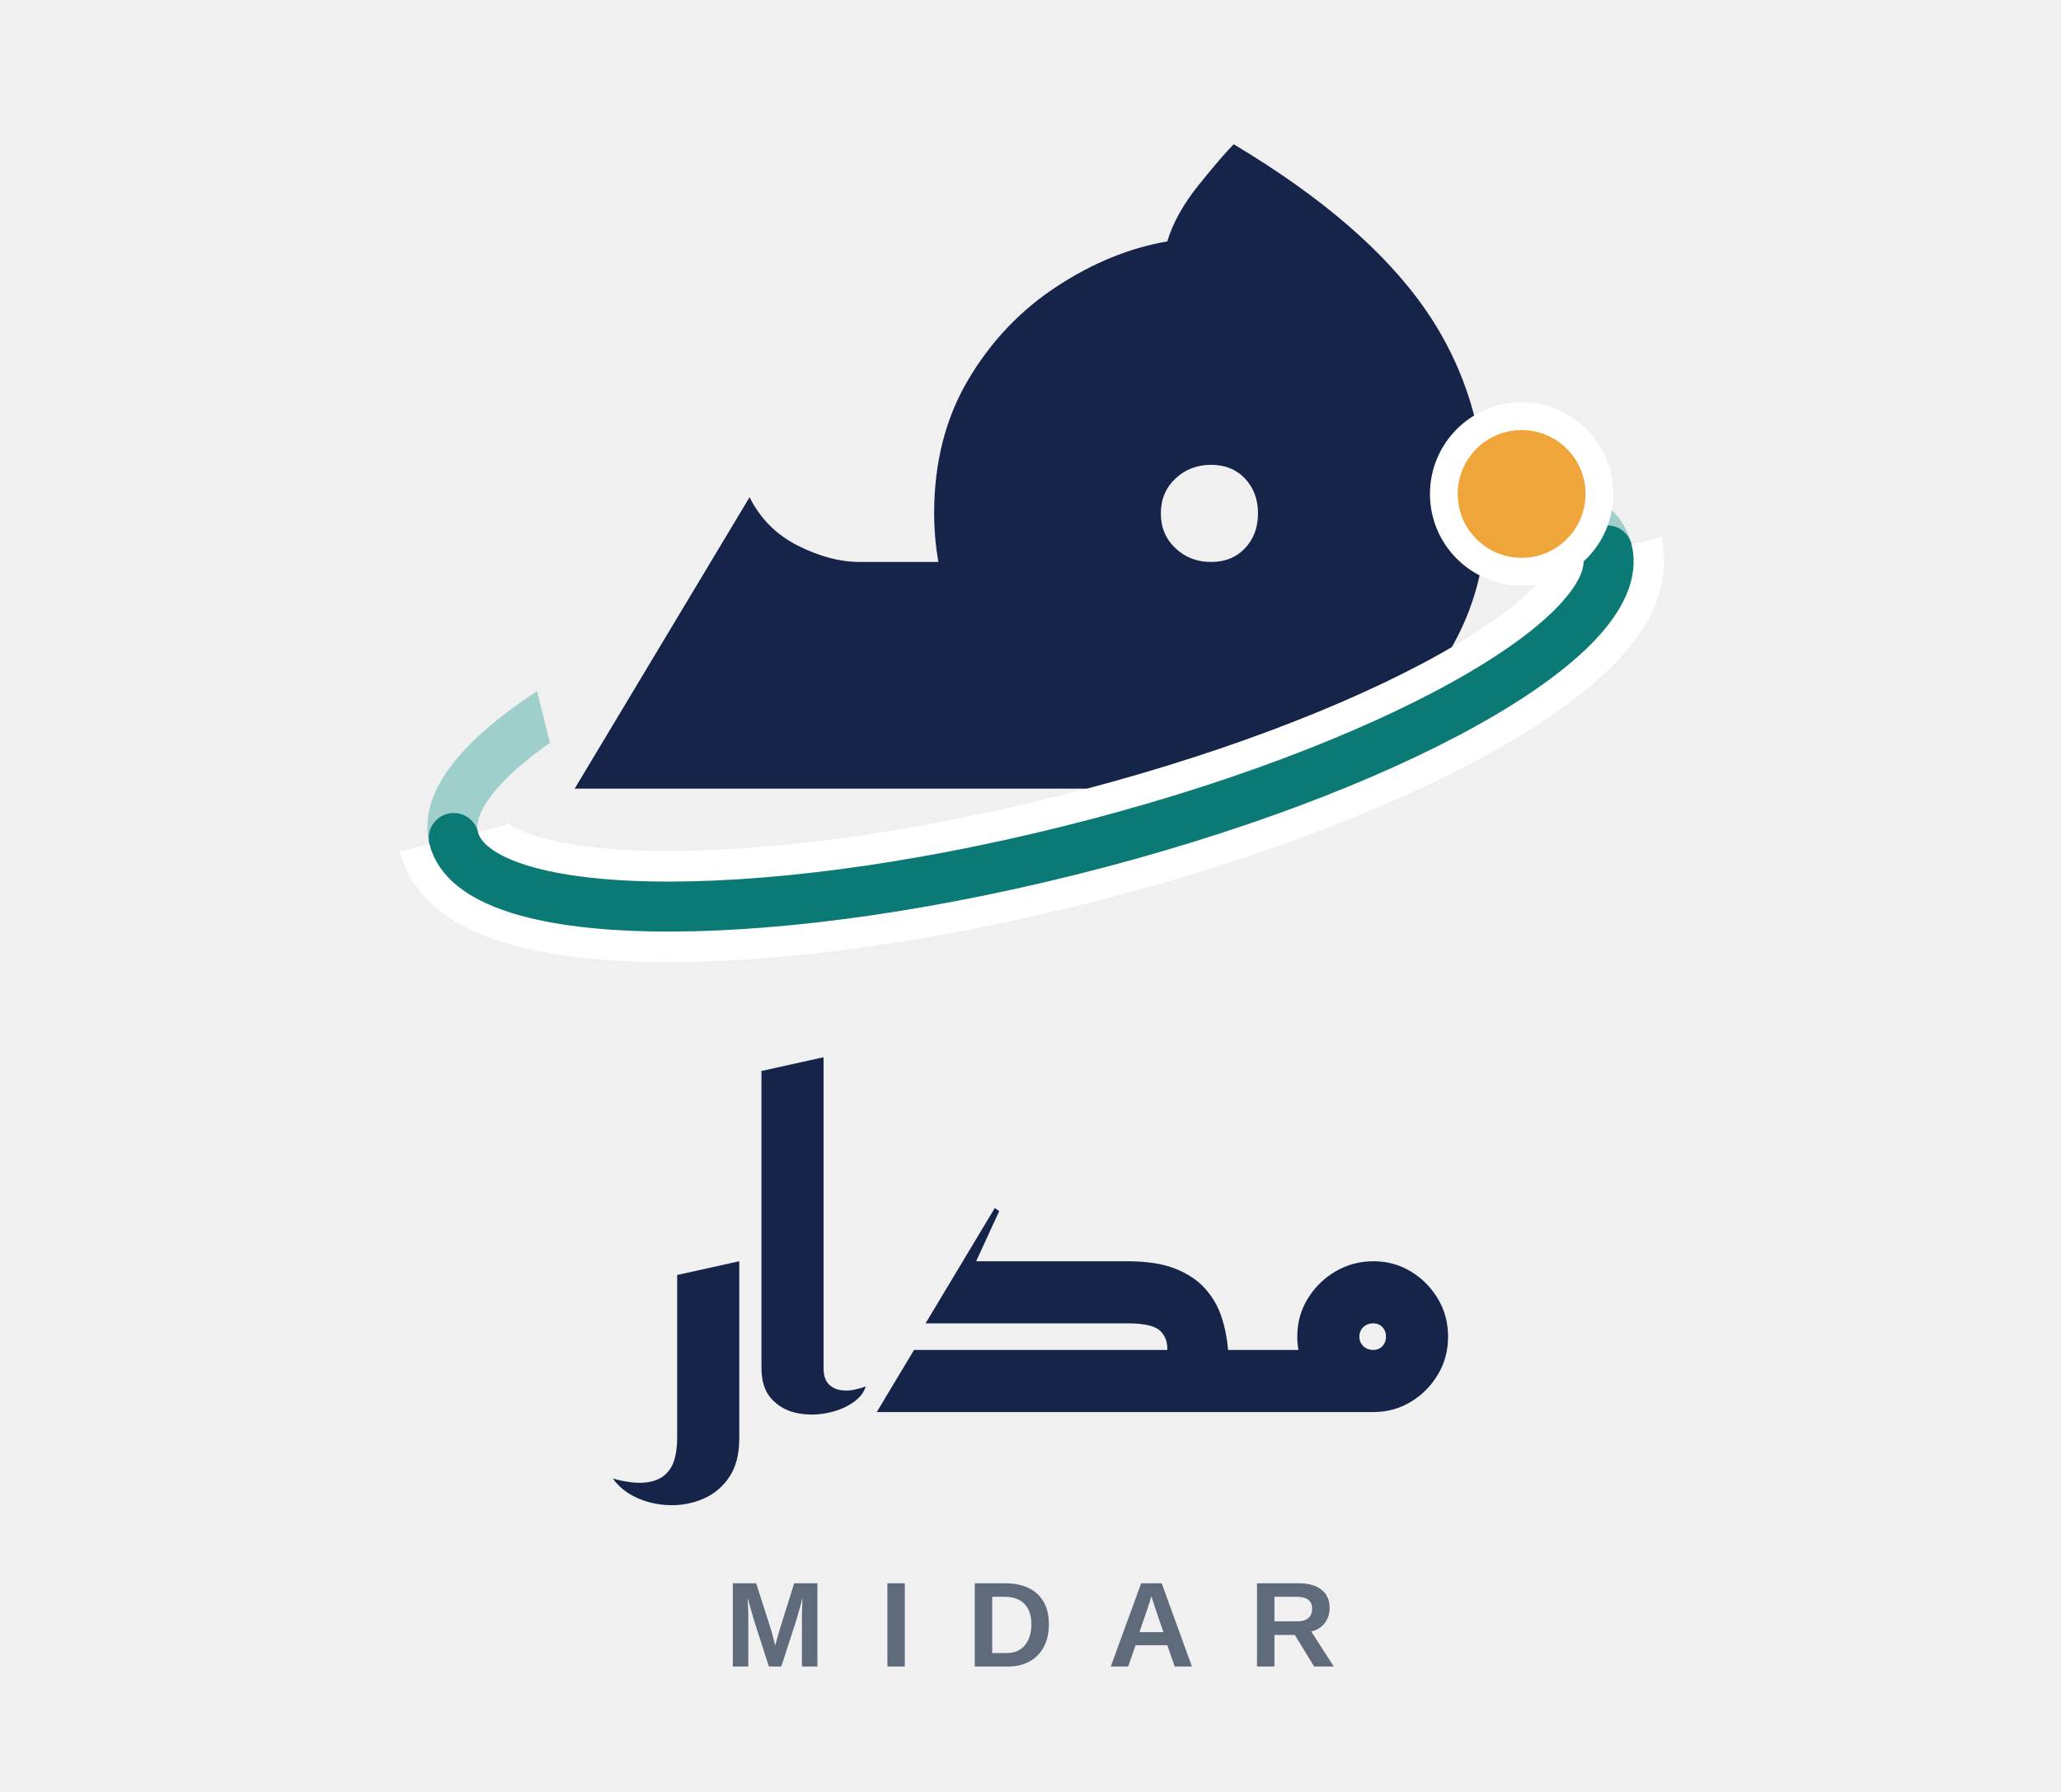
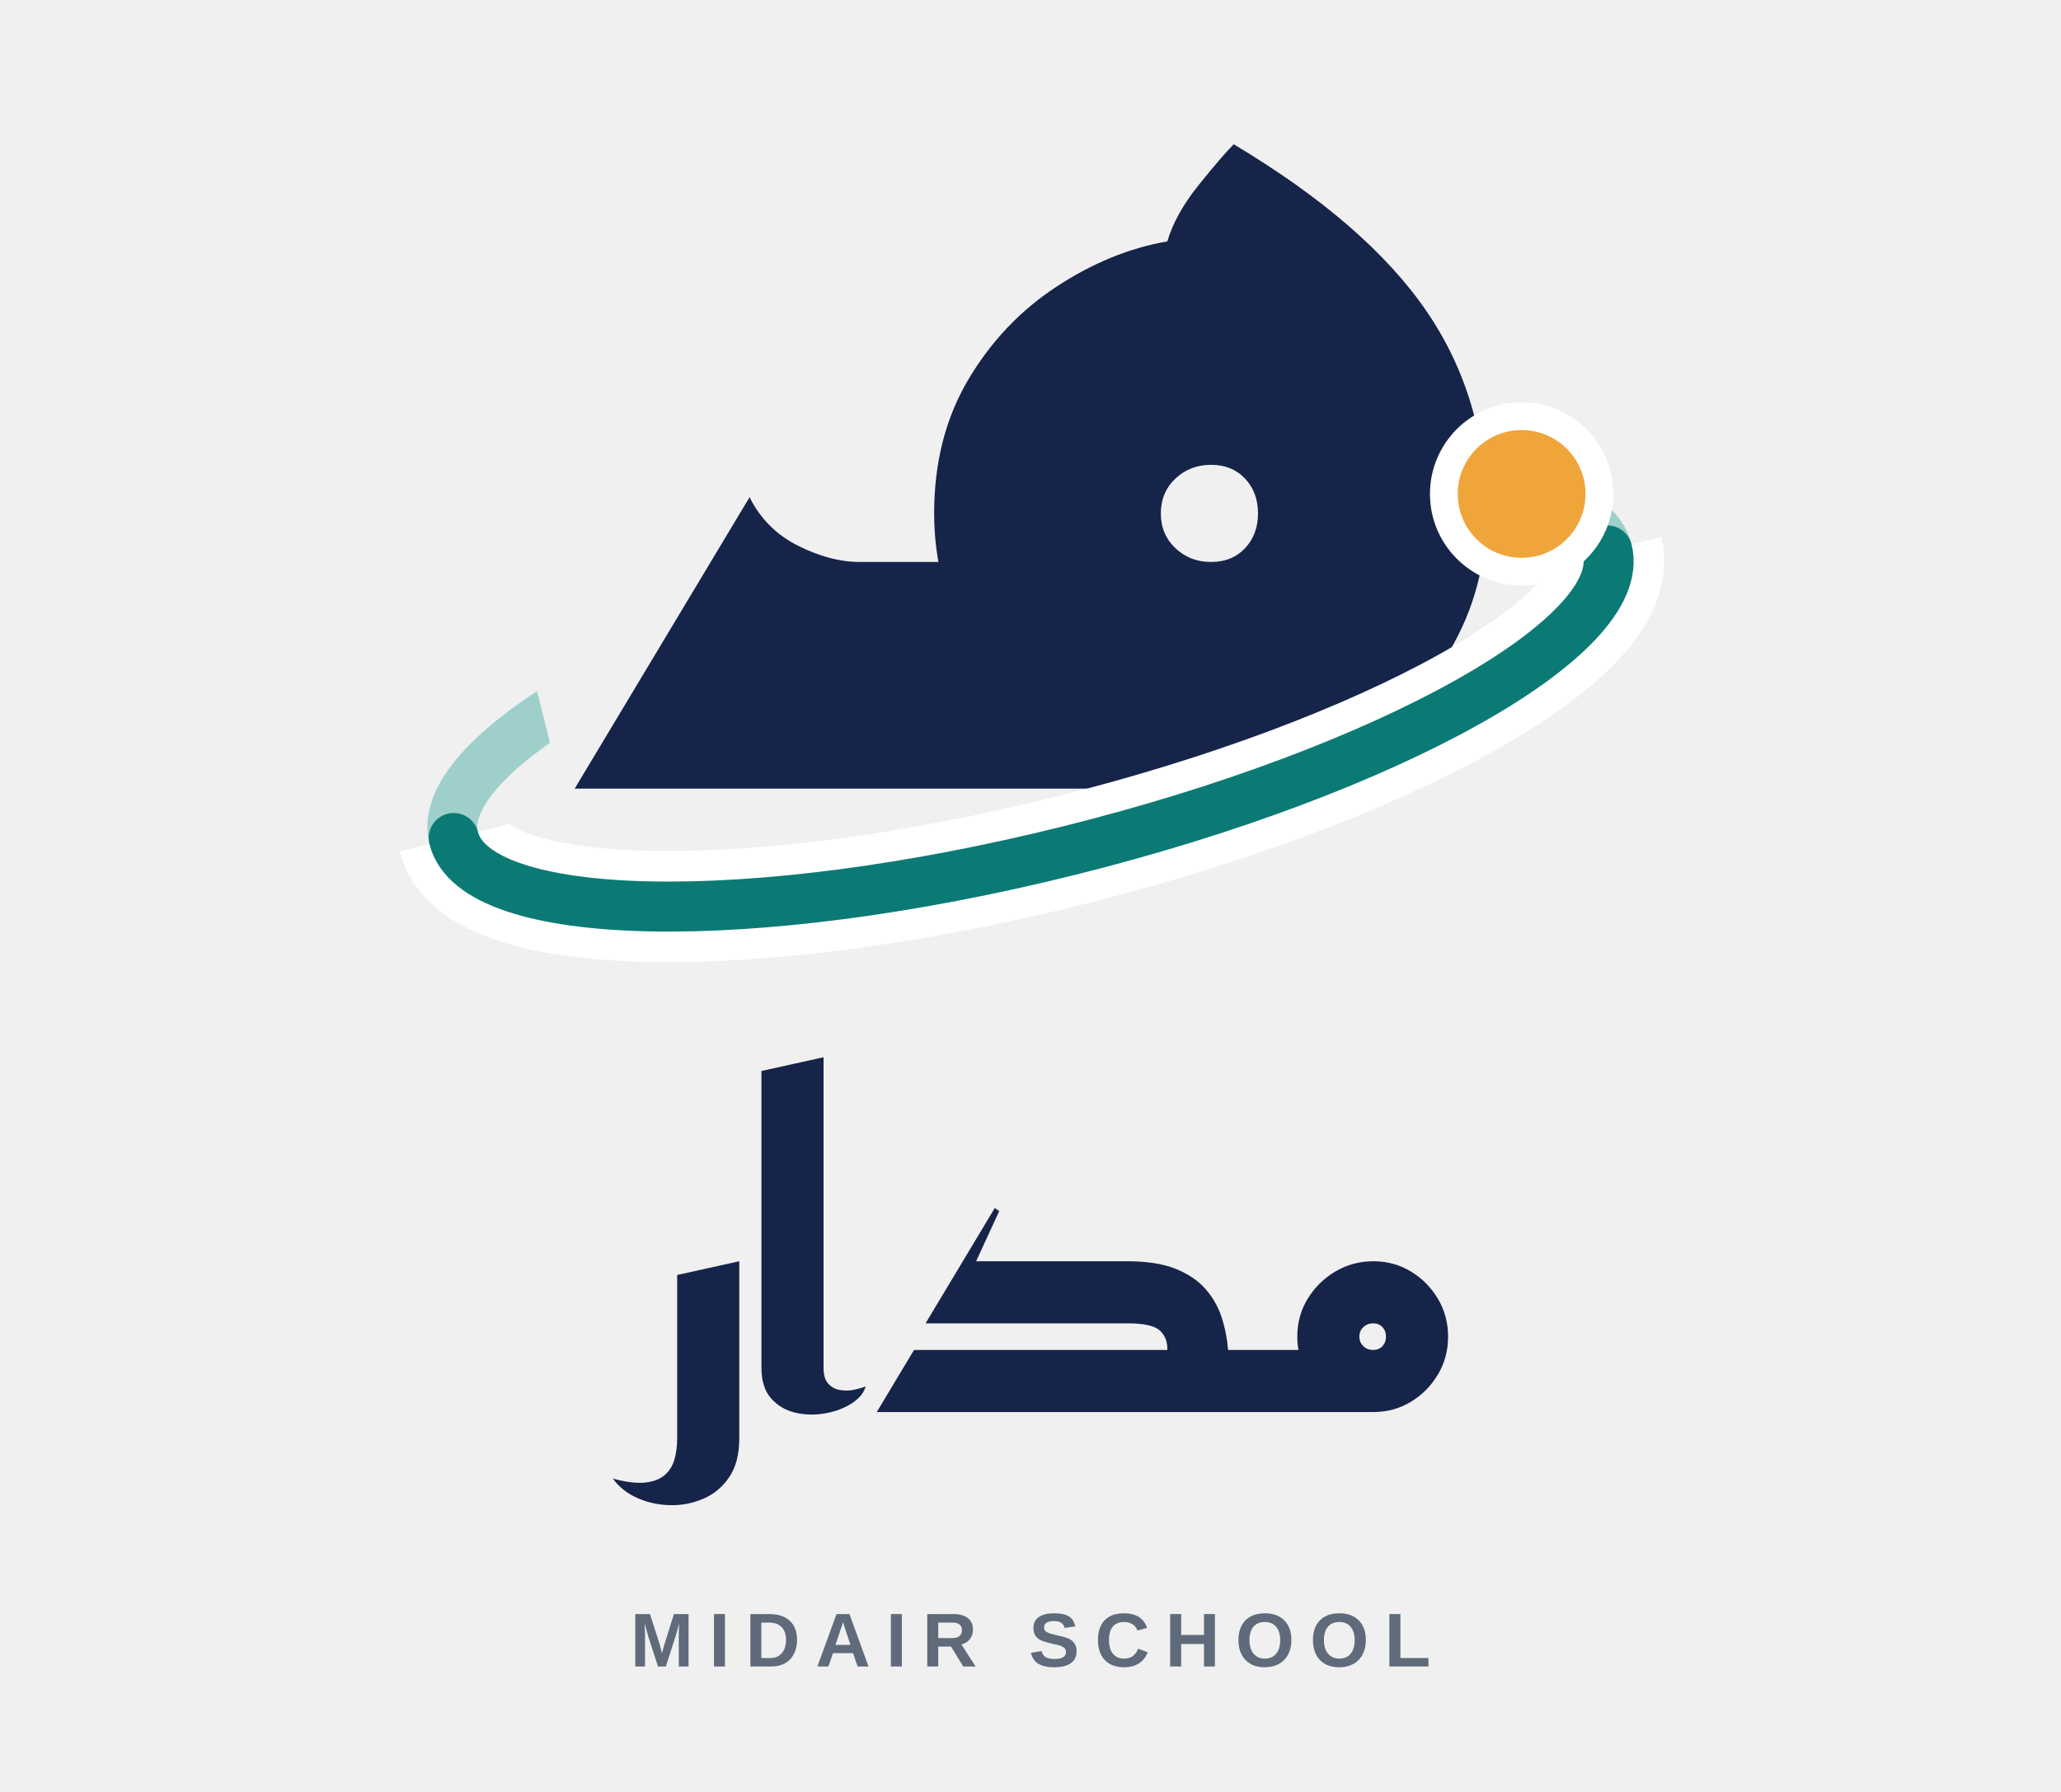
<svg xmlns="http://www.w3.org/2000/svg" viewBox="0 0 460 400">
  <g transform="translate(230 26) scale(.62) translate(-256 -110)">
    <mask id="m1">
      <rect x="-100" y="-100" width="800" height="800" fill="#fff" />
      <rect x="83.9" y="112.0" width="344.2" height="248" fill="#000" />
    </mask>
    <path d="M 42 318 A 214 58 0 0 1 470 318" fill="none" stroke="#9FCFCB" stroke-width="18" stroke-linecap="round" transform="rotate(-14 256 318)" mask="url(#m1)" />
    <path d="M25 0 133 -180Q143 -160 163.0 -150.0Q183 -140 201 -140H358L418 0ZM418 0Q372 0 333.0 -23.0Q294 -46 270.5 -85.0Q247 -124 247 -170Q247 -217 268.0 -252.5Q289 -288 322.5 -310.0Q356 -332 391 -338Q396 -355 410.5 -373.0Q425 -391 432 -398Q514 -349 551.0 -295.0Q588 -241 588 -170Q588 -123 565.0 -84.5Q542 -46 503.5 -23.0Q465 0 418 0ZM418 -140Q431 -140 439.0 -148.5Q447 -157 447 -170Q447 -183 439.0 -191.5Q431 -200 418 -200Q405 -200 396.0 -191.5Q387 -183 387 -170Q387 -157 396.0 -148.5Q405 -140 418 -140Z" transform="translate(77.34 352.00) scale(0.5829)" fill="#16244A" />
    <path d="M 470 318 A 214 58 0 0 1 42 318" fill="none" stroke="#FFFFFF" stroke-width="40" transform="rotate(-14 256 318)" />
    <path d="M 470 318 A 214 58 0 0 1 42 318" fill="none" stroke="#0B7A75" stroke-width="18" stroke-linecap="round" transform="rotate(-14 256 318)" />
    <circle cx="432.8" cy="245.9" r="28" fill="#F0A53A" stroke="#FFFFFF" stroke-width="10" />
  </g>
  <g transform="translate(230 286)">
    <path d="M-85 150Q-41 162 -12.5 159.0Q16 156 32.0 142.0Q48 128 54.0 106.5Q60 85 60 60V-309L200 -340V60Q200 113 177.5 146.5Q155 180 119.0 195.5Q83 211 43.5 210.0Q4 209 -30.5 193.5Q-65 178 -85 150Z M485 -58Q479 -36 453.5 -19.5Q428 -3 393.5 3.0Q359 9 326.5 1.5Q294 -6 272.0 -30.5Q250 -55 250 -100V-769L390 -800V-100Q390 -75 401.0 -63.5Q412 -52 428.0 -49.5Q444 -47 460.0 -50.5Q476 -54 485 -58Z M510 0 594 -140H1165Q1166 -167 1148.5 -183.5Q1131 -200 1075 -200H620L776 -460L786 -453L734 -340H1075Q1141 -340 1183.5 -323.0Q1226 -306 1251.0 -277.5Q1276 -249 1287.5 -213.5Q1299 -178 1302 -140H1425V0Z M1385 0V-140H1585L1632 0ZM1629 0Q1583 0 1544.0 -23.0Q1505 -46 1481.5 -85.0Q1458 -124 1458 -170Q1458 -217 1481.5 -255.5Q1505 -294 1544.0 -317.0Q1583 -340 1630 -340Q1676 -340 1714.0 -317.0Q1752 -294 1775.0 -255.5Q1798 -217 1798 -170Q1798 -123 1775.0 -84.5Q1752 -46 1714.0 -23.0Q1676 0 1629 0ZM1629 -140Q1642 -140 1650.0 -148.5Q1658 -157 1658 -170Q1658 -183 1650.0 -191.5Q1642 -200 1629 -200Q1616 -200 1607.0 -191.5Q1598 -183 1598 -170Q1598 -157 1607.0 -148.5Q1616 -140 1629 -140Z" transform="translate(-84.80 29.20) scale(0.099)" fill="#16244A" />
  </g>
-   <text x="230" y="372" text-anchor="middle" font-family="Arial, Helvetica, sans-serif" font-size="27" font-weight="700" letter-spacing="12" fill="#5F6B7A">MIDAR</text>
+   <text x="230" y="372" text-anchor="middle" font-family="Arial, Helvetica, sans-serif" font-size="17" font-weight="700" letter-spacing="3.4" fill="#5F6B7A">MIDAIR SCHOOL</text>
</svg>
